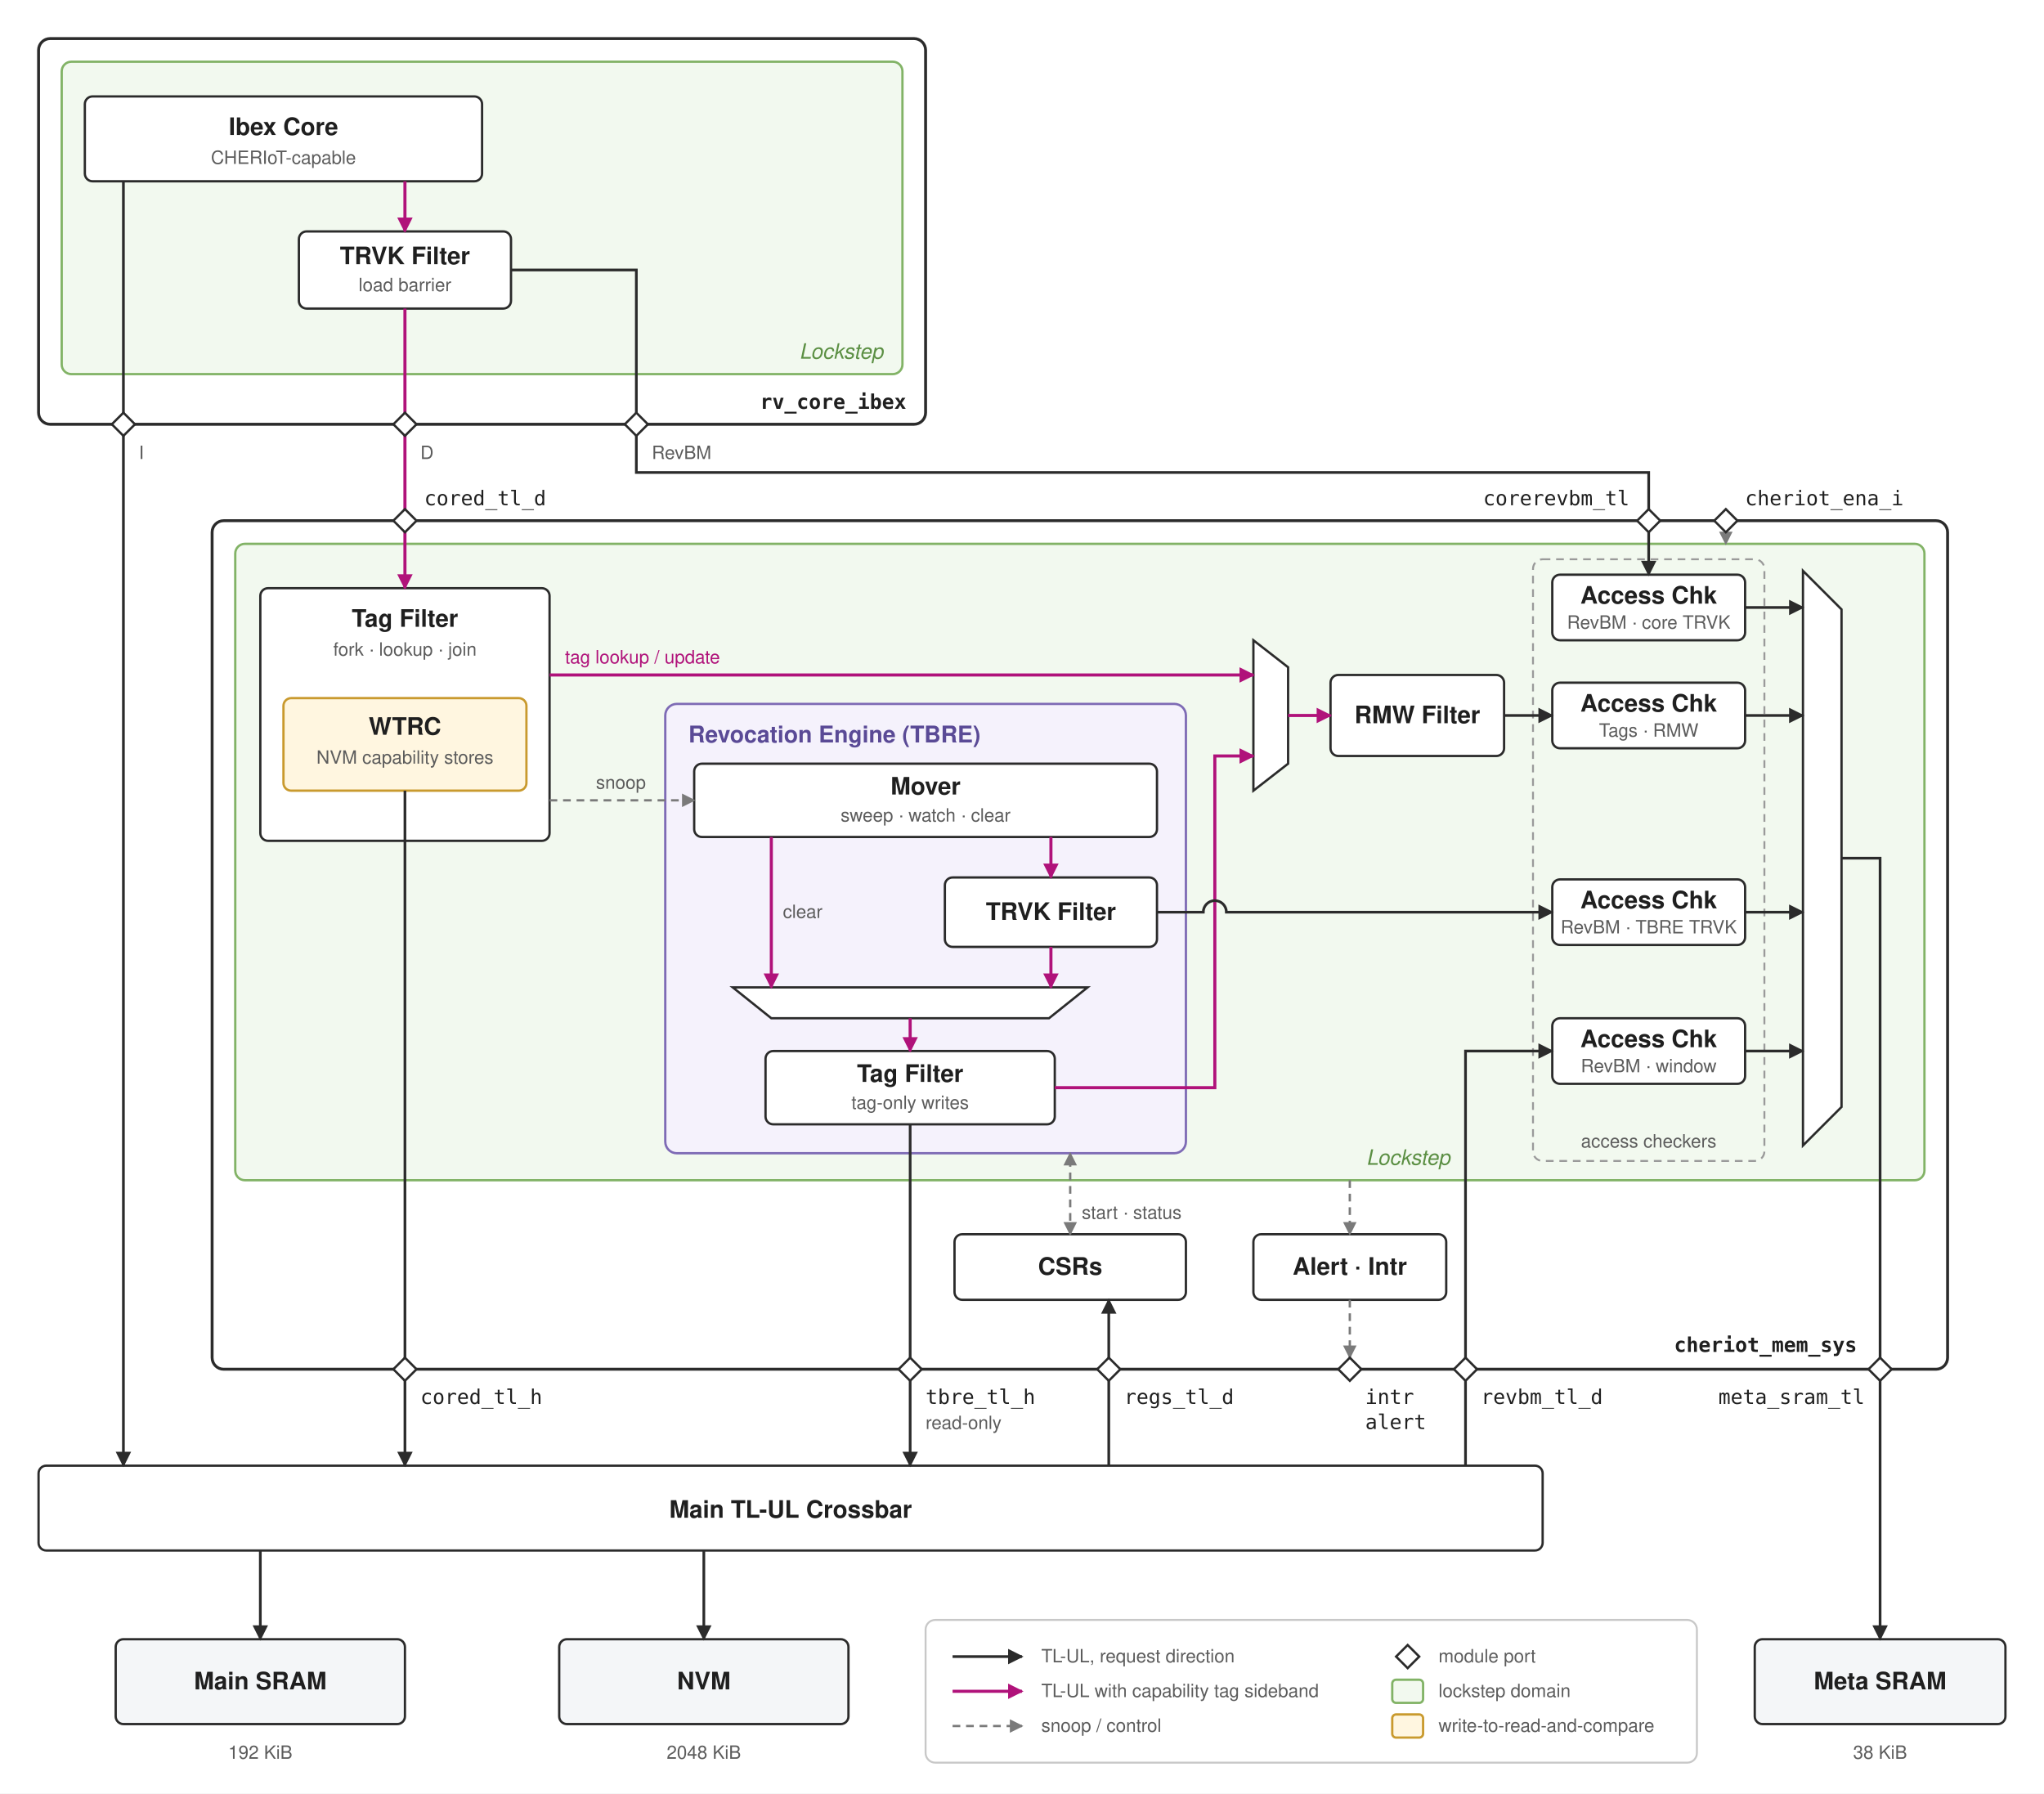
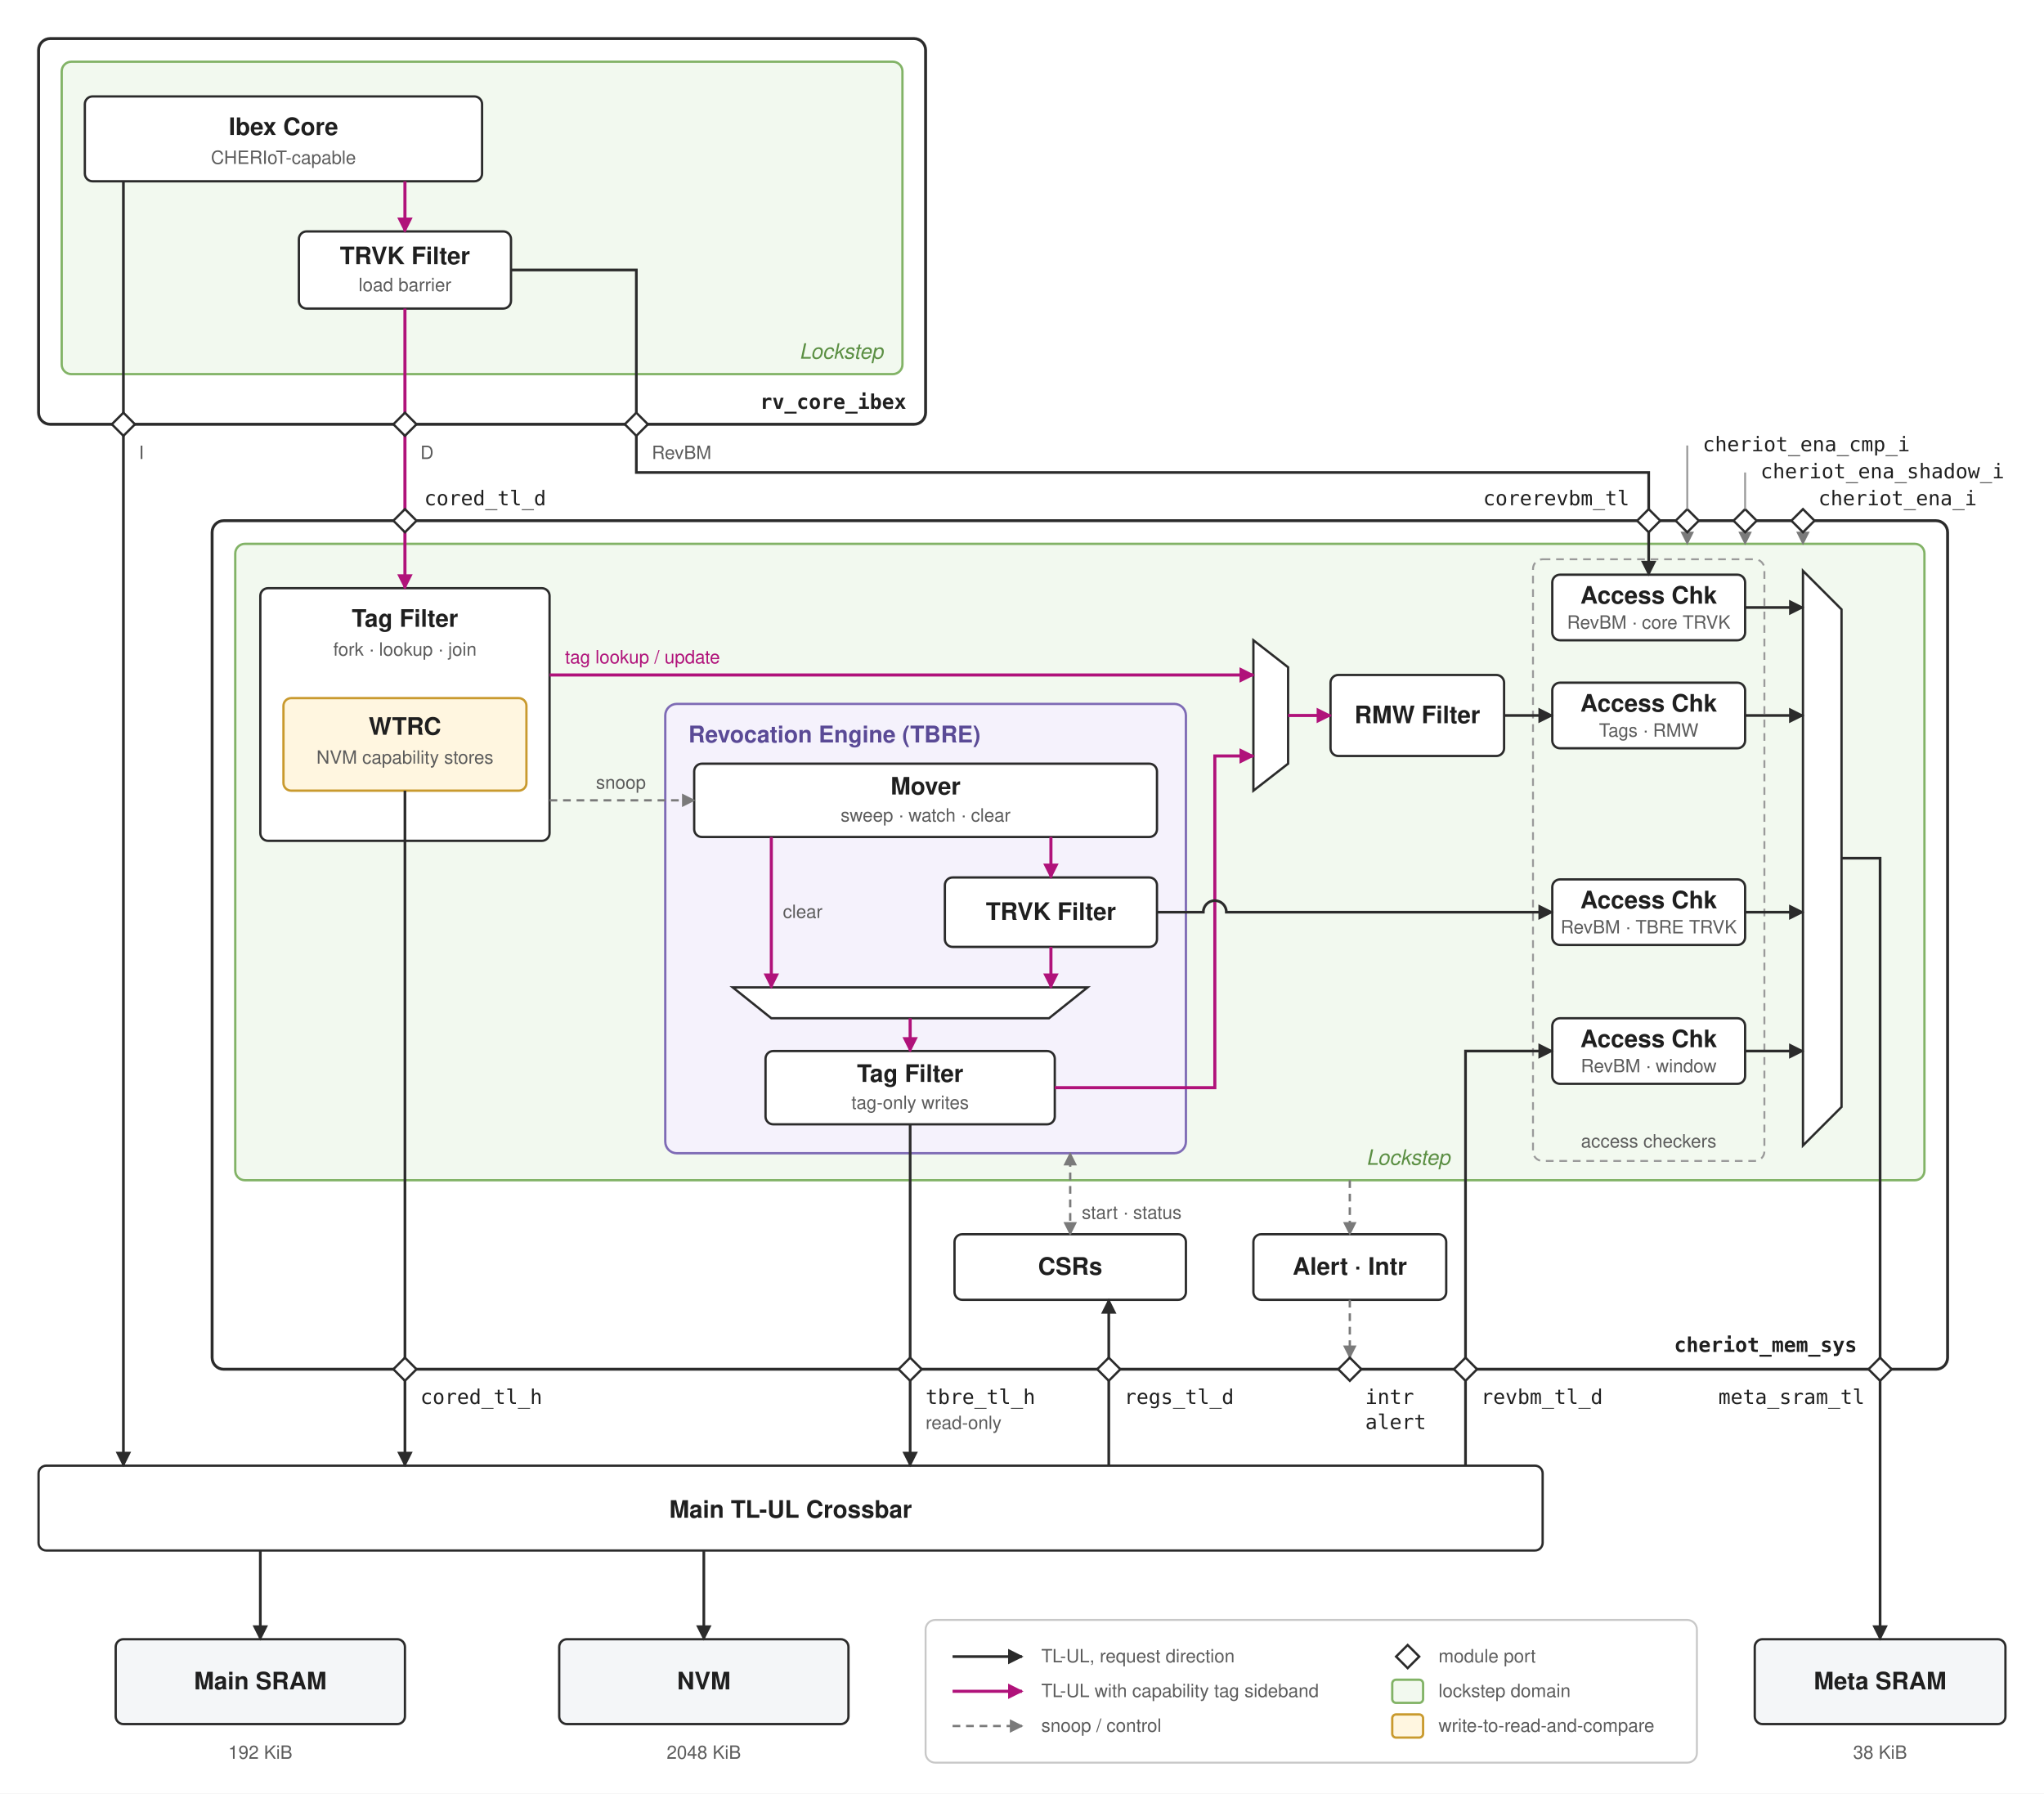
<svg xmlns="http://www.w3.org/2000/svg" version="1.1" width="1060" height="930" viewBox="0 0 1060 930" font-family="Helvetica, Arial, sans-serif" font-size="12.5" fill="#1f1f1f">
  <defs>
    <marker id="ak" viewBox="0 0 10 10" refX="9" refY="5" markerUnits="userSpaceOnUse" markerWidth="8" markerHeight="8" orient="auto-start-reverse">
      <path d="M0,0 L10,5 L0,10 z" fill="#2b2b2b" />
    </marker>
    <marker id="am" viewBox="0 0 10 10" refX="9" refY="5" markerUnits="userSpaceOnUse" markerWidth="8" markerHeight="8" orient="auto-start-reverse">
      <path d="M0,0 L10,5 L0,10 z" fill="#b0127a" />
    </marker>
    <marker id="ag" viewBox="0 0 10 10" refX="9" refY="5" markerUnits="userSpaceOnUse" markerWidth="7" markerHeight="7" orient="auto-start-reverse">
      <path d="M0,0 L10,5 L0,10 z" fill="#7a7a7a" />
    </marker>
    <style>
      .ip    { fill: #ffffff; stroke: #2b2b2b; stroke-width: 1.5; }
      .lock  { fill: #f2f9ef; stroke: #82b366; stroke-width: 1.2; }
      .blk   { fill: #ffffff; stroke: #2b2b2b; stroke-width: 1.2; }
      .tbre  { fill: #f5f2fc; stroke: #7e6bb5; stroke-width: 1.2; }
      .wtrc  { fill: #fff6e0; stroke: #c99a2e; stroke-width: 1.2; }
      .grp   { fill: none; stroke: #9a9a9a; stroke-width: 1; stroke-dasharray: 4 3; }
      .mem   { fill: #f4f6f8; stroke: #2b2b2b; stroke-width: 1.2; }
      .port  { fill: #ffffff; stroke: #2b2b2b; stroke-width: 1.2; }
      .w     { fill: none; stroke: #2b2b2b; stroke-width: 1.4; marker-end: url(#ak); }
      .wm    { fill: none; stroke: #b0127a; stroke-width: 1.6; marker-end: url(#am); }
      .wc    { fill: none; stroke: #7a7a7a; stroke-width: 1.2; stroke-dasharray: 4 3;
               marker-end: url(#ag); }
      .wcb   { marker-start: url(#ag); }
      .t     { text-anchor: middle; }
      .b     { font-weight: bold; }
      .s     { font-size: 9.5px; fill: #5c5c5c; }
      .sm    { font-size: 9.5px; fill: #b0127a; }
      .mono  { font-family: Menlo, Consolas, "DejaVu Sans Mono", monospace; font-size: 10.5px; }
      .lk    { font-size: 11px; font-style: italic; fill: #5b8f43; }
      .tt    { font-size: 12px; font-weight: bold; fill: #5a4a96; }
    </style>
  </defs>
  <rect x="0" y="0" width="1060" height="930" fill="#ffffff" />
  <rect class="ip" x="20" y="20" width="460" height="200" rx="6" />
  <rect class="lock" x="32" y="32" width="436" height="162" rx="5" />
  <text class="lk" x="458" y="186" text-anchor="end">Lockstep</text>
  <text class="mono b" x="470" y="212" text-anchor="end">rv_core_ibex</text>
  <rect class="blk" x="44" y="50" width="206" height="44" rx="4" />
  <text class="t b" x="147" y="70">Ibex Core</text>
  <text class="t s" x="147" y="85">CHERIoT-capable</text>
  <rect class="blk" x="155" y="120" width="110" height="40" rx="4" />
  <text class="t b" x="210" y="137">TRVK Filter</text>
  <text class="t s" x="210" y="151">load barrier</text>
  <rect class="ip" x="110" y="270" width="900" height="440" rx="6" />
  <rect class="lock" x="122" y="282" width="876" height="330" rx="5" />
  <text class="lk" x="752" y="604" text-anchor="end">Lockstep</text>
  <text class="mono b" x="963" y="701" text-anchor="end">cheriot_mem_sys</text>
  <rect class="blk" x="135" y="305" width="150" height="131" rx="4" />
  <text class="t b" x="210" y="325">Tag Filter</text>
  <text class="t s" x="210" y="340">fork · lookup · join</text>
  <rect class="wtrc" x="147" y="362" width="126" height="48" rx="4" />
  <text class="t b" x="210" y="381">WTRC</text>
  <text class="t s" x="210" y="396">NVM capability stores</text>
  <rect class="tbre" x="345" y="365" width="270" height="233" rx="6" />
  <text class="tt" x="357" y="385">Revocation Engine (TBRE)</text>
  <rect class="blk" x="360" y="396" width="240" height="38" rx="4" />
  <text class="t b" x="480" y="412">Mover</text>
  <text class="t s" x="480" y="426">sweep · watch · clear</text>
  <rect class="blk" x="490" y="455" width="110" height="36" rx="4" />
  <text class="t b" x="545" y="477">TRVK Filter</text>
  <path class="blk" d="M380,512 H564 L544,528 H400 Z" />
  <rect class="blk" x="397" y="545" width="150" height="38" rx="4" />
  <text class="t b" x="472" y="561">Tag Filter</text>
  <text class="t s" x="472" y="575">tag-only writes</text>
  <rect class="blk" x="495" y="640" width="120" height="34" rx="4" />
  <text class="t b" x="555" y="661">CSRs</text>
  <rect class="blk" x="650" y="640" width="100" height="34" rx="4" />
  <text class="t b" x="700" y="661">Alert · Intr</text>
  <path class="blk" d="M650,332 L668,346 V396 L650,410 Z" />
  <rect class="blk" x="690" y="350" width="90" height="42" rx="4" />
  <text class="t b" x="735" y="375">RMW Filter</text>
  <rect class="grp" x="795" y="290" width="120" height="312" rx="5" />
  <text class="t s" x="855" y="595">access checkers</text>
  <rect class="blk" x="805" y="298" width="100" height="34" rx="4" />
  <text class="t b" x="855" y="313">Access Chk</text>
  <text class="t s" x="855" y="326">RevBM · core TRVK</text>
  <rect class="blk" x="805" y="354" width="100" height="34" rx="4" />
  <text class="t b" x="855" y="369">Access Chk</text>
  <text class="t s" x="855" y="382">Tags · RMW</text>
  <rect class="blk" x="805" y="456" width="100" height="34" rx="4" />
  <text class="t b" x="855" y="471">Access Chk</text>
  <text class="t s" x="855" y="484">RevBM · TBRE TRVK</text>
  <rect class="blk" x="805" y="528" width="100" height="34" rx="4" />
  <text class="t b" x="855" y="543">Access Chk</text>
  <text class="t s" x="855" y="556">RevBM · window</text>
  <path class="blk" d="M935,296 L955,316 V574 L935,594 Z" />
  <rect class="blk" x="20" y="760" width="780" height="44" rx="4" />
  <text class="t b" x="410" y="787">Main TL-UL Crossbar</text>
  <rect class="mem" x="60" y="850" width="150" height="44" rx="4" />
  <text class="t b" x="135" y="876">Main SRAM</text>
  <text class="t s" x="135" y="912">192 KiB</text>
  <rect class="mem" x="290" y="850" width="150" height="44" rx="4" />
  <text class="t b" x="365" y="876">NVM</text>
  <text class="t s" x="365" y="912">2048 KiB</text>
  <rect class="mem" x="910" y="850" width="130" height="44" rx="4" />
  <text class="t b" x="975" y="876">Meta SRAM</text>
  <text class="t s" x="975" y="912">38 KiB</text>
  <path class="w" d="M64,94 V760" />
  <path class="wm" d="M210,94 V120" />
  <path class="wm" d="M210,160 V305" />
  <path class="w" d="M210,410 V760" />
  <path class="w" d="M265,140 H330 V245 H855 V298" />
  <path class="wm" d="M285,350 H650" />
  <text class="sm" x="293" y="344">tag lookup / update</text>
  <path class="wc" d="M285,415 H360" />
  <text class="t s" x="322" y="409">snoop</text>
  <path class="wm" d="M545,434 V455" />
  <path class="wm" d="M545,491 V512" />
  <path class="wm" d="M400,434 V512" />
  <text class="s" x="406" y="476">clear</text>
  <path class="wm" d="M472,528 V545" />
  <path class="wm" d="M547,564 H630 V392 H650" />
  <path class="w" d="M472,583 V760" />
  <path class="w" d="M600,473 H624 A6,6 0 0 1 636,473 H805" />
  <path class="w" d="M575,760 V674" />
  <path class="wc wcb" d="M555,640 V598" />
  <text class="s" x="561" y="632">start · status</text>
  <path class="wc" d="M700,612 V640" />
  <path class="wc" d="M700,674 V704" />
  <path class="wm" d="M668,371 H690" />
  <path class="w" d="M780,371 H805" />
  <path class="w" d="M760,760 V545 H805" />
-   <path class="wc" d="M895,270 V282" />
+   <path class="wc" d="M935,270 V282" />
+   <path class="wc" d="M905,270 V282" />
+   <path class="wc" d="M875,270 V282" />
  <path class="w" d="M905,315 H935" />
  <path class="w" d="M905,371 H935" />
  <path class="w" d="M905,473 H935" />
  <path class="w" d="M905,545 H935" />
  <path class="w" d="M955,445 H975 V850" />
  <path class="w" d="M135,804 V850" />
  <path class="w" d="M365,804 V850" />
  <path class="port" d="M58,220 L64,214 L70,220 L64,226 Z" />
  <path class="port" d="M204,220 L210,214 L216,220 L210,226 Z" />
  <path class="port" d="M324,220 L330,214 L336,220 L330,226 Z" />
  <text class="s" x="72" y="238">I</text>
  <text class="s" x="218" y="238">D</text>
  <text class="s" x="338" y="238">RevBM</text>
  <path class="port" d="M204,270 L210,264 L216,270 L210,276 Z" />
  <path class="port" d="M849,270 L855,264 L861,270 L855,276 Z" />
-   <path class="port" d="M889,270 L895,264 L901,270 L895,276 Z" />
+   <path class="port" d="M929,270 L935,264 L941,270 L935,276 Z" />
+   <path class="port" d="M899,270 L905,264 L911,270 L905,276 Z" />
+   <path class="port" d="M869,270 L875,264 L881,270 L875,276 Z" />
+   <path d="M905,264 V245 M875,264 V231" fill="none" stroke="#9a9a9a" stroke-width="1" />
  <text class="mono" x="220" y="262">cored_tl_d</text>
  <text class="mono" x="845" y="262" text-anchor="end">corerevbm_tl</text>
-   <text class="mono" x="905" y="262">cheriot_ena_i</text>
+   <text class="mono" x="943" y="262">cheriot_ena_i</text>
+   <text class="mono" x="913" y="248">cheriot_ena_shadow_i</text>
+   <text class="mono" x="883" y="234">cheriot_ena_cmp_i</text>
  <path class="port" d="M204,710 L210,704 L216,710 L210,716 Z" />
  <path class="port" d="M466,710 L472,704 L478,710 L472,716 Z" />
  <path class="port" d="M569,710 L575,704 L581,710 L575,716 Z" />
  <path class="port" d="M694,710 L700,704 L706,710 L700,716 Z" />
  <path class="port" d="M754,710 L760,704 L766,710 L760,716 Z" />
  <path class="port" d="M969,710 L975,704 L981,710 L975,716 Z" />
  <text class="mono" x="218" y="728">cored_tl_h</text>
  <text class="mono" x="480" y="728">tbre_tl_h</text>
  <text class="s" x="480" y="741">read-only</text>
  <text class="mono" x="583" y="728">regs_tl_d</text>
  <text class="mono" x="708" y="728">intr</text>
  <text class="mono" x="708" y="741">alert</text>
  <text class="mono" x="768" y="728">revbm_tl_d</text>
  <text class="mono" x="967" y="728" text-anchor="end">meta_sram_tl</text>
  <rect x="480" y="840" width="400" height="74" rx="5" fill="#ffffff" stroke="#c8c8c8" />
  <path class="w" d="M494,859 H530" />
  <text class="s" x="540" y="862">TL-UL, request direction</text>
  <path class="wm" d="M494,877 H530" />
  <text class="s" x="540" y="880">TL-UL with capability tag sideband</text>
  <path class="wc" d="M494,895 H530" />
  <text class="s" x="540" y="898">snoop / control</text>
  <path class="port" d="M724,859 L730,853 L736,859 L730,865 Z" />
  <text class="s" x="746" y="862">module port</text>
  <rect class="lock" x="722" y="871" width="16" height="12" rx="2" />
  <text class="s" x="746" y="880">lockstep domain</text>
  <rect class="wtrc" x="722" y="889" width="16" height="12" rx="2" />
  <text class="s" x="746" y="898">write-to-read-and-compare</text>
</svg>
